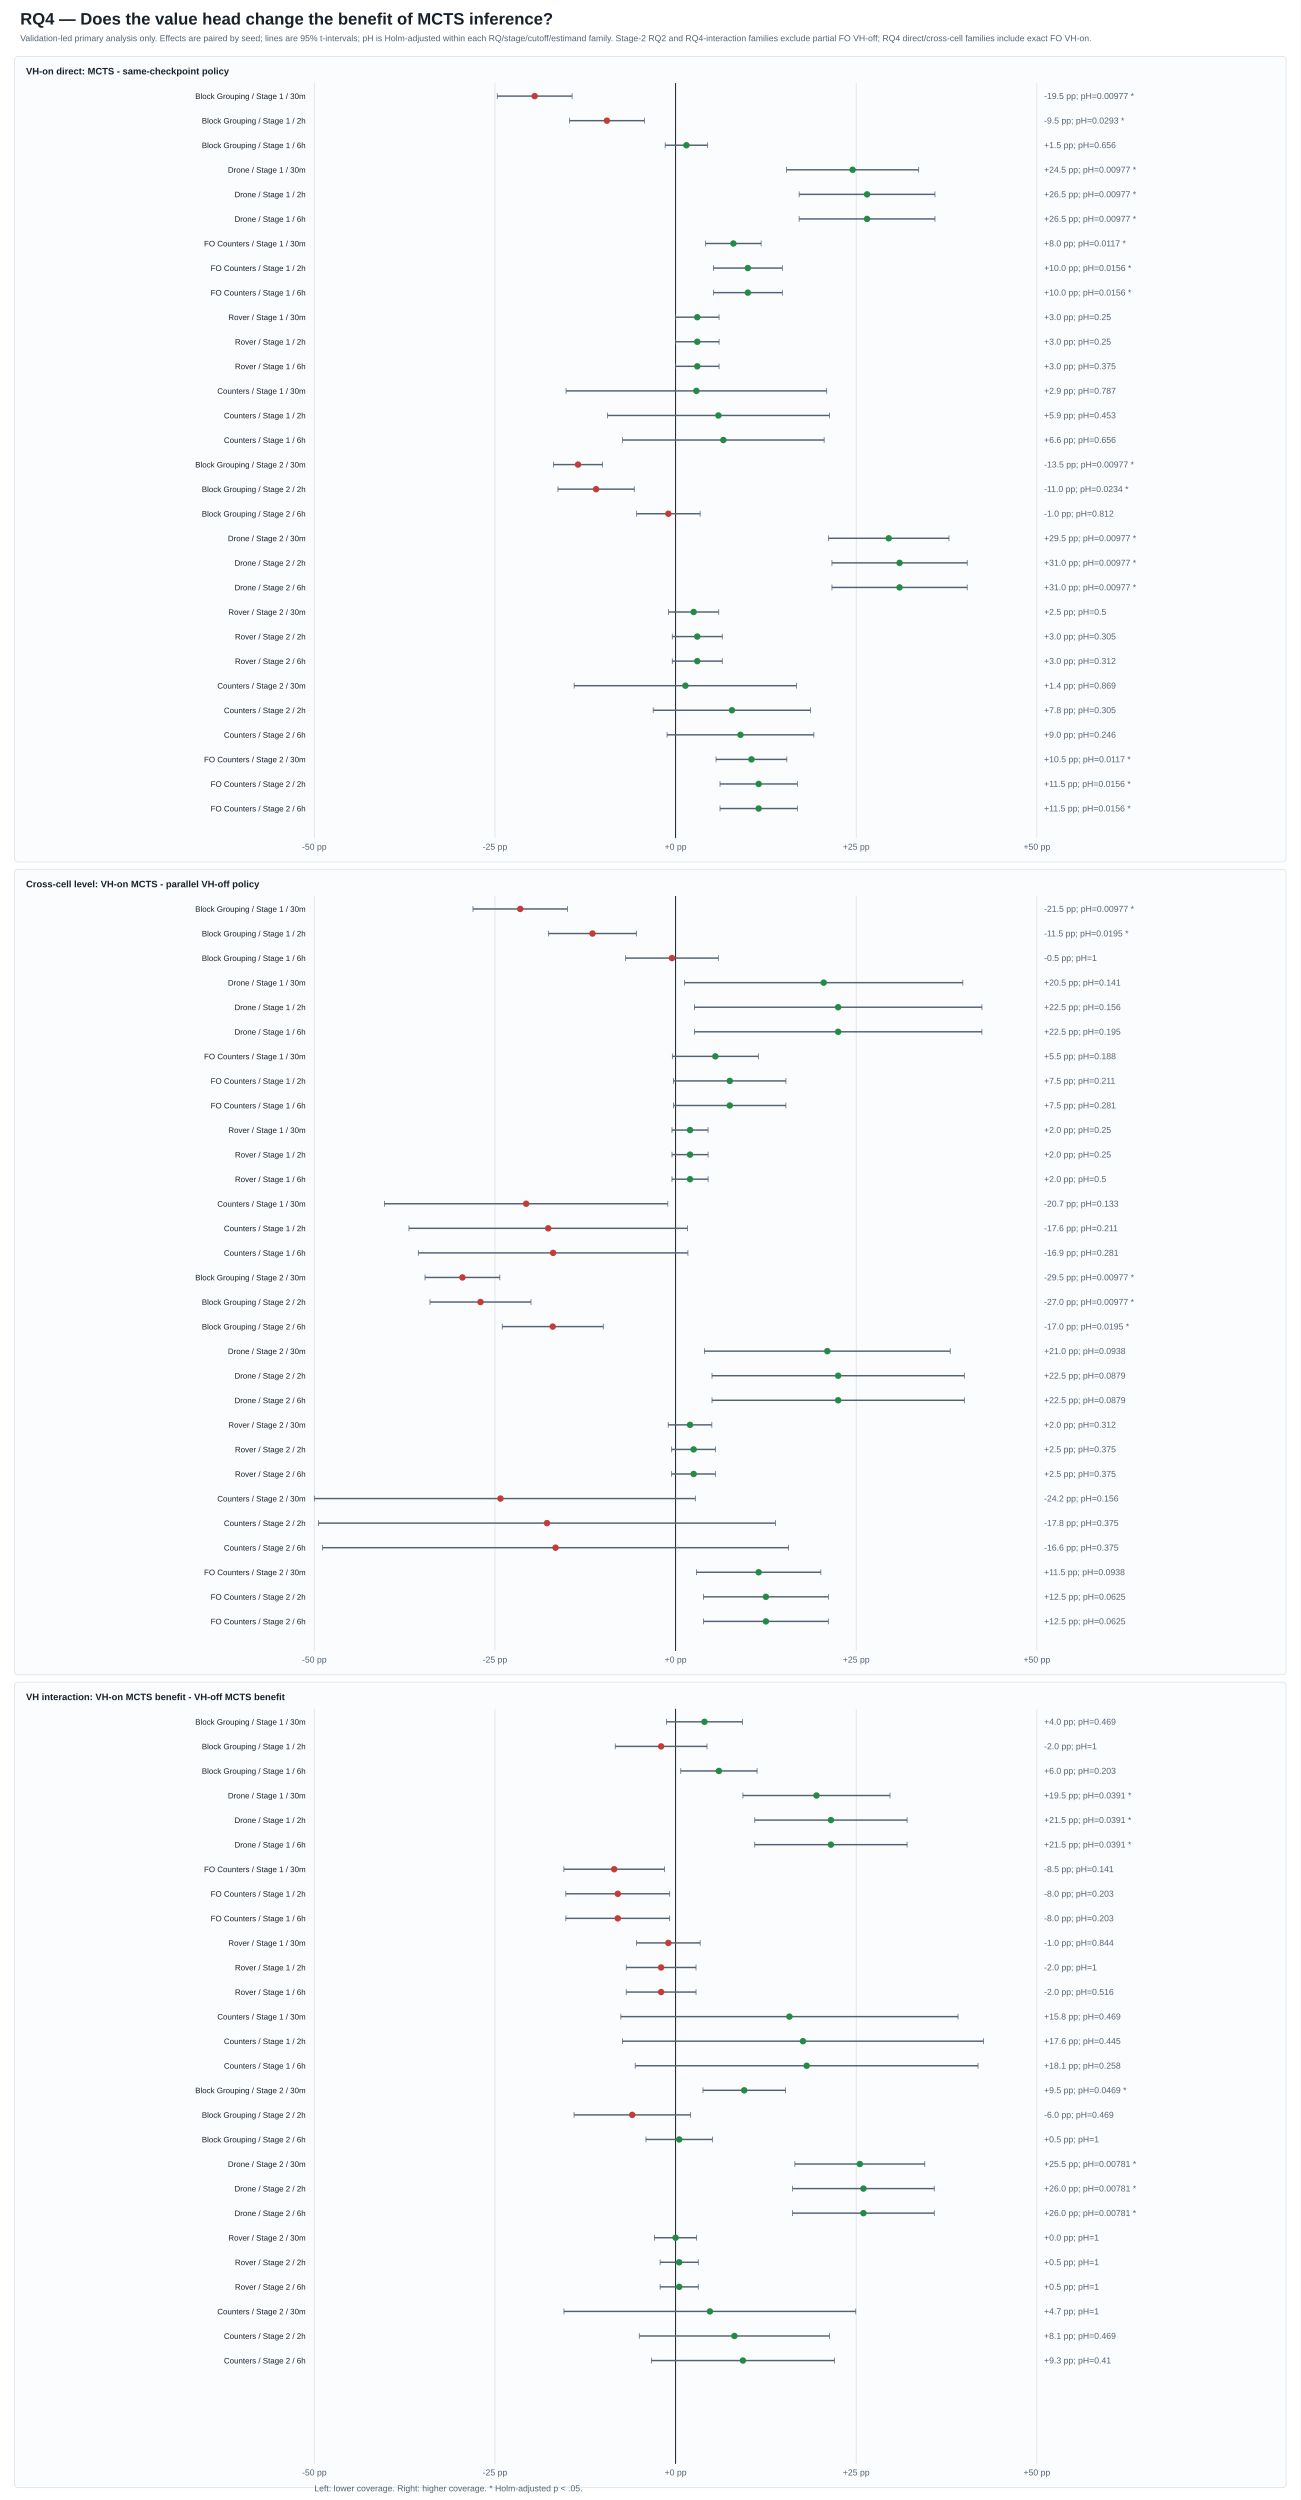
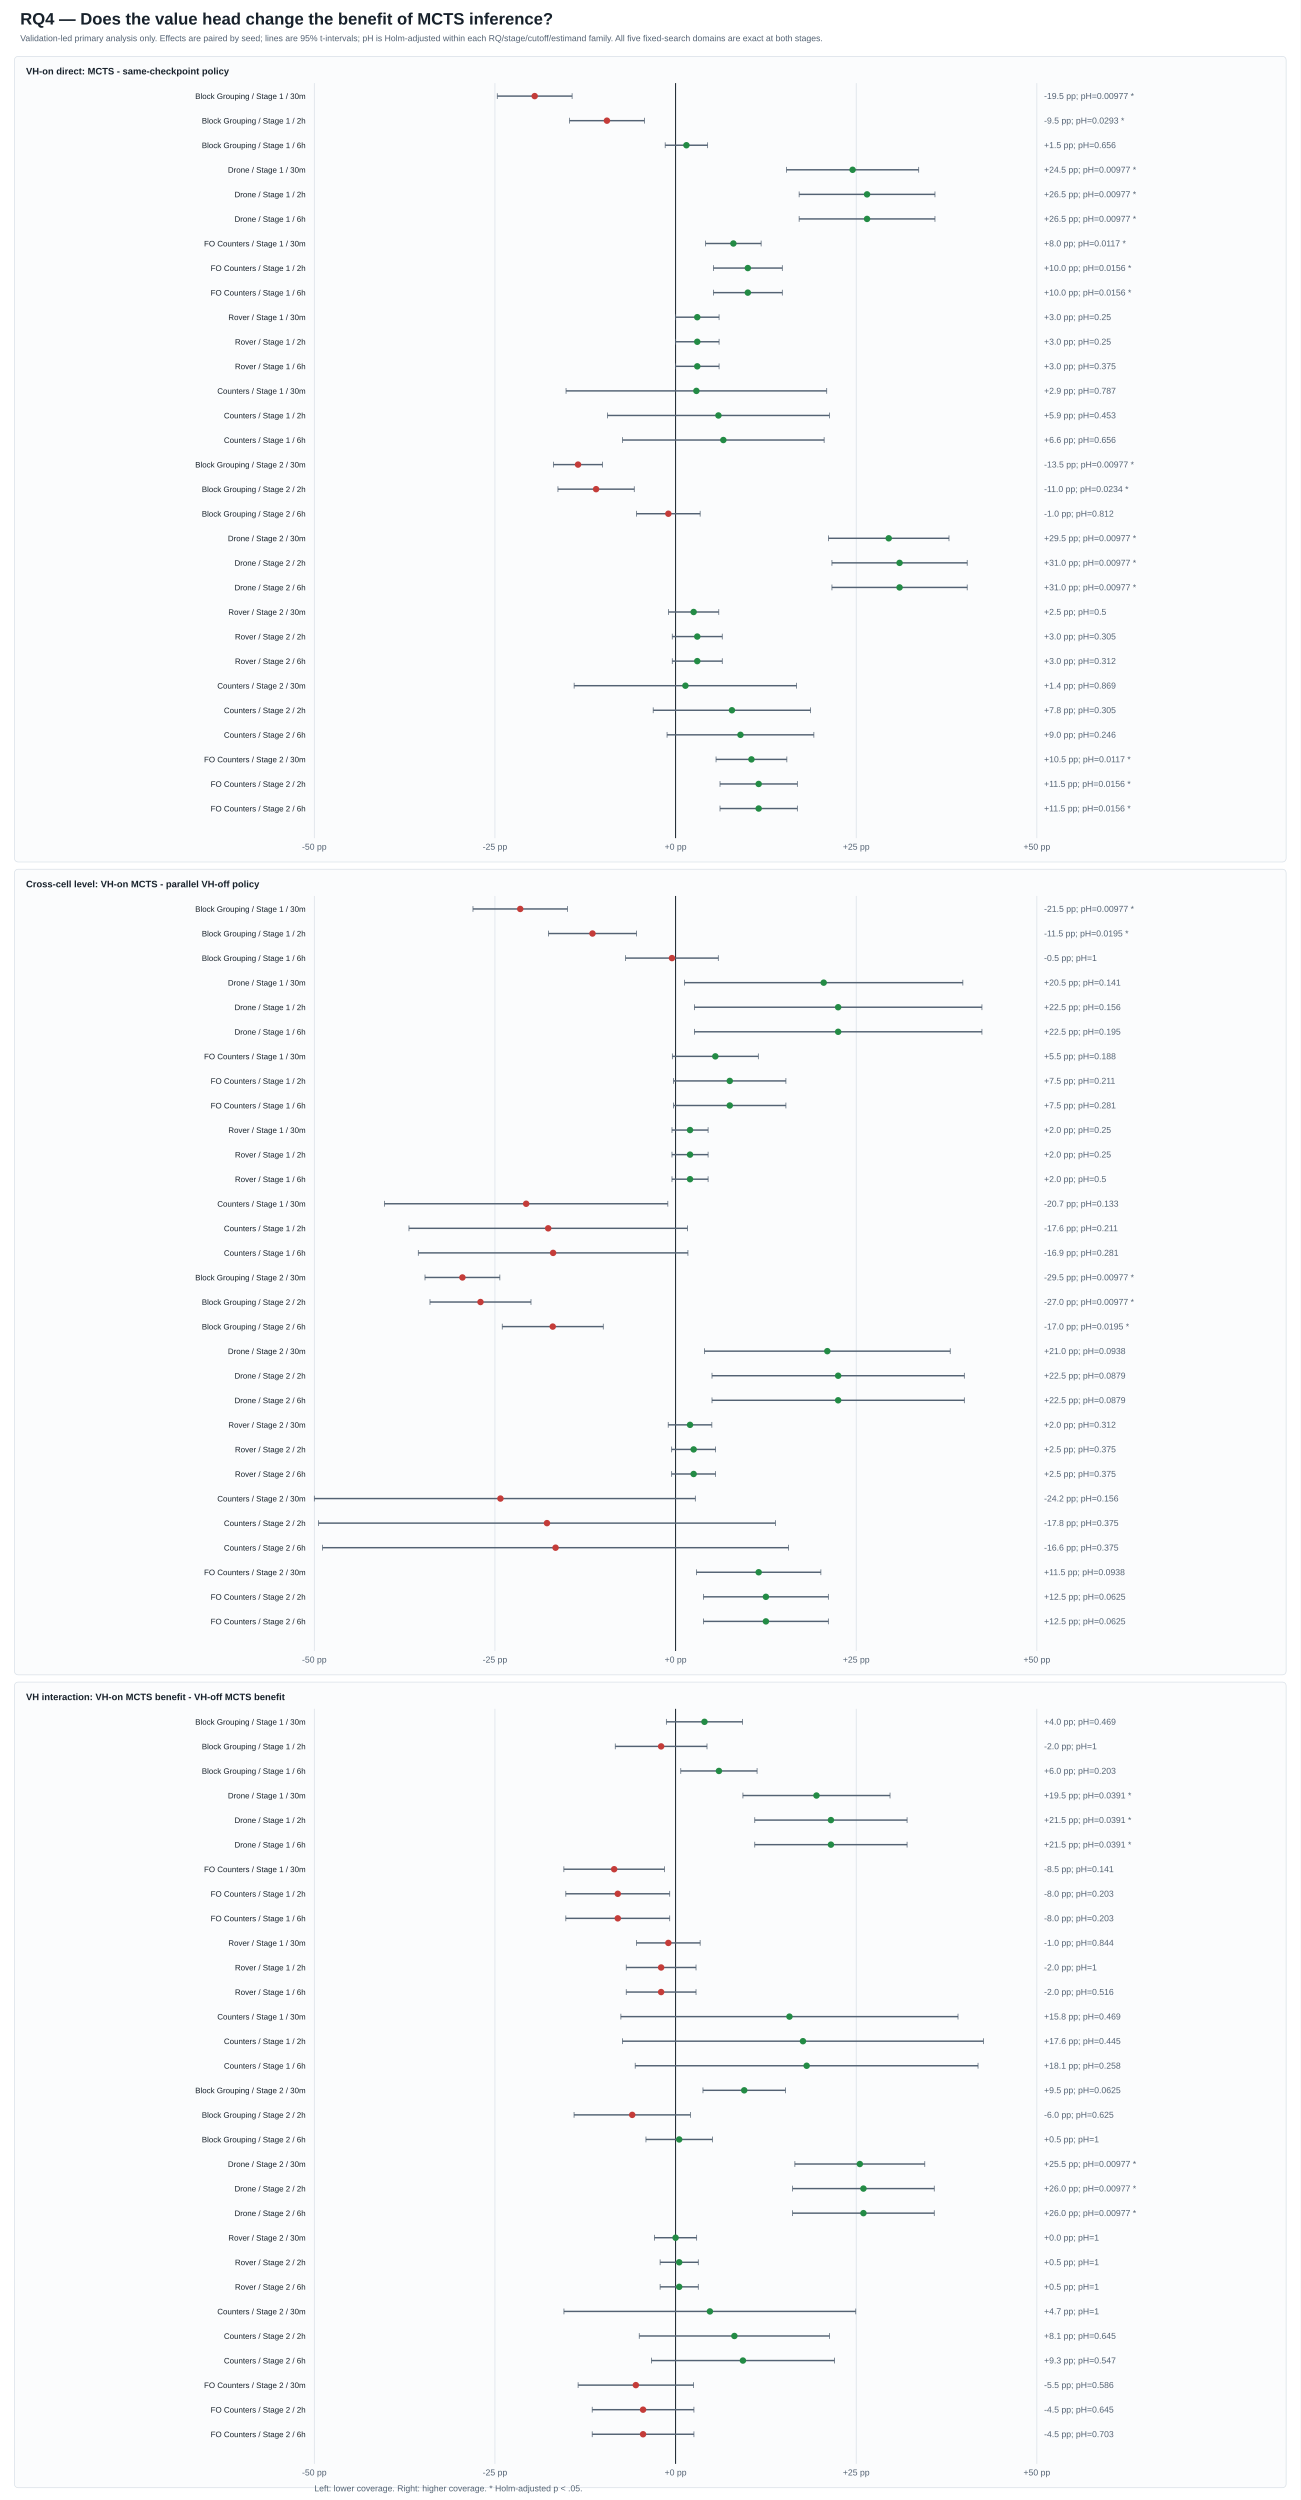
<svg xmlns="http://www.w3.org/2000/svg" width="1800" height="3460" viewBox="0 0 1800 3460">
  <rect width="100%" height="100%" fill="white" />
  <style>text{font-family:Segoe UI,Arial,sans-serif;fill:#17212b}.title{font-size:23px;font-weight:700}.sub{font-size:12px;fill:#536273}.label{font-size:11px}.head{font-size:13px;font-weight:700}</style>
  <text x="28" y="34" class="title">RQ4 — Does the value head change the benefit of MCTS inference?</text>
-   <text x="28" y="57" class="sub">Validation-led primary analysis only. Effects are paired by seed; lines are 95% t-intervals; pH is Holm-adjusted within each RQ/stage/cutoff/estimand family. Stage-2 RQ2 and RQ4-interaction families exclude partial FO VH-off; RQ4 direct/cross-cell families include exact FO VH-on.</text>
+   <text x="28" y="57" class="sub">Validation-led primary analysis only. Effects are paired by seed; lines are 95% t-intervals; pH is Holm-adjusted within each RQ/stage/cutoff/estimand family. All five fixed-search domains are exact at both stages.</text>
  <rect x="20" y="78" width="1760" height="1115" rx="5" fill="#fbfcfd" stroke="#d9e0e7" />
  <text x="36" y="103" class="head">VH-on direct: MCTS - same-checkpoint policy</text>
  <line x1="435.0" y1="115" x2="435.0" y2="1160" stroke="#d9e0e7" stroke-width="1" />
  <text x="435.0" y="1176" text-anchor="middle" class="sub">-50 pp</text>
  <line x1="685.0" y1="115" x2="685.0" y2="1160" stroke="#d9e0e7" stroke-width="1" />
  <text x="685.0" y="1176" text-anchor="middle" class="sub">-25 pp</text>
  <line x1="935.0" y1="115" x2="935.0" y2="1160" stroke="#17212b" stroke-width="1.4" />
  <text x="935.0" y="1176" text-anchor="middle" class="sub">+0 pp</text>
  <line x1="1185.0" y1="115" x2="1185.0" y2="1160" stroke="#d9e0e7" stroke-width="1" />
  <text x="1185.0" y="1176" text-anchor="middle" class="sub">+25 pp</text>
  <line x1="1435.0" y1="115" x2="1435.0" y2="1160" stroke="#d9e0e7" stroke-width="1" />
  <text x="1435.0" y="1176" text-anchor="middle" class="sub">+50 pp</text>
  <text x="423" y="137" text-anchor="end" class="label">Block Grouping / Stage 1 / 30m</text>
  <line x1="688.2" y1="133" x2="791.8" y2="133" stroke="#536273" stroke-width="2" />
  <line x1="688.2" y1="129" x2="688.2" y2="137" stroke="#536273" />
  <line x1="791.8" y1="129" x2="791.8" y2="137" stroke="#536273" />
  <circle cx="740.0" cy="133" r="4.5" fill="#c43c39" />
  <text x="1445" y="137" class="sub">-19.5 pp; pH=0.00977 *</text>
  <text x="423" y="171" text-anchor="end" class="label">Block Grouping / Stage 1 / 2h</text>
  <line x1="788.2" y1="167" x2="891.8" y2="167" stroke="#536273" stroke-width="2" />
  <line x1="788.2" y1="163" x2="788.2" y2="171" stroke="#536273" />
  <line x1="891.8" y1="163" x2="891.8" y2="171" stroke="#536273" />
  <circle cx="840.0" cy="167" r="4.5" fill="#c43c39" />
  <text x="1445" y="171" class="sub">-9.5 pp; pH=0.0293 *</text>
  <text x="423" y="205" text-anchor="end" class="label">Block Grouping / Stage 1 / 6h</text>
  <line x1="920.6" y1="201" x2="979.4" y2="201" stroke="#536273" stroke-width="2" />
  <line x1="920.6" y1="197" x2="920.6" y2="205" stroke="#536273" />
  <line x1="979.4" y1="197" x2="979.4" y2="205" stroke="#536273" />
  <circle cx="950.0" cy="201" r="4.5" fill="#238b45" />
  <text x="1445" y="205" class="sub">+1.5 pp; pH=0.656</text>
  <text x="423" y="239" text-anchor="end" class="label">Drone / Stage 1 / 30m</text>
  <line x1="1088.5" y1="235" x2="1271.5" y2="235" stroke="#536273" stroke-width="2" />
  <line x1="1088.5" y1="231" x2="1088.5" y2="239" stroke="#536273" />
  <line x1="1271.5" y1="231" x2="1271.5" y2="239" stroke="#536273" />
  <circle cx="1180.0" cy="235" r="4.5" fill="#238b45" />
  <text x="1445" y="239" class="sub">+24.5 pp; pH=0.00977 *</text>
  <text x="423" y="273" text-anchor="end" class="label">Drone / Stage 1 / 2h</text>
  <line x1="1106.0" y1="269" x2="1294.0" y2="269" stroke="#536273" stroke-width="2" />
  <line x1="1106.0" y1="265" x2="1106.0" y2="273" stroke="#536273" />
  <line x1="1294.0" y1="265" x2="1294.0" y2="273" stroke="#536273" />
  <circle cx="1200.0" cy="269" r="4.5" fill="#238b45" />
  <text x="1445" y="273" class="sub">+26.5 pp; pH=0.00977 *</text>
  <text x="423" y="307" text-anchor="end" class="label">Drone / Stage 1 / 6h</text>
  <line x1="1106.0" y1="303" x2="1294.0" y2="303" stroke="#536273" stroke-width="2" />
  <line x1="1106.0" y1="299" x2="1106.0" y2="307" stroke="#536273" />
  <line x1="1294.0" y1="299" x2="1294.0" y2="307" stroke="#536273" />
  <circle cx="1200.0" cy="303" r="4.5" fill="#238b45" />
  <text x="1445" y="307" class="sub">+26.5 pp; pH=0.00977 *</text>
  <text x="423" y="341" text-anchor="end" class="label">FO Counters / Stage 1 / 30m</text>
  <line x1="976.6" y1="337" x2="1053.4" y2="337" stroke="#536273" stroke-width="2" />
  <line x1="976.6" y1="333" x2="976.6" y2="341" stroke="#536273" />
  <line x1="1053.4" y1="333" x2="1053.4" y2="341" stroke="#536273" />
  <circle cx="1015.0" cy="337" r="4.5" fill="#238b45" />
  <text x="1445" y="341" class="sub">+8.0 pp; pH=0.0117 *</text>
  <text x="423" y="375" text-anchor="end" class="label">FO Counters / Stage 1 / 2h</text>
  <line x1="987.3" y1="371" x2="1082.7" y2="371" stroke="#536273" stroke-width="2" />
  <line x1="987.3" y1="367" x2="987.3" y2="375" stroke="#536273" />
  <line x1="1082.7" y1="367" x2="1082.7" y2="375" stroke="#536273" />
  <circle cx="1035.0" cy="371" r="4.5" fill="#238b45" />
  <text x="1445" y="375" class="sub">+10.0 pp; pH=0.0156 *</text>
  <text x="423" y="409" text-anchor="end" class="label">FO Counters / Stage 1 / 6h</text>
  <line x1="987.3" y1="405" x2="1082.7" y2="405" stroke="#536273" stroke-width="2" />
  <line x1="987.3" y1="401" x2="987.3" y2="409" stroke="#536273" />
  <line x1="1082.7" y1="401" x2="1082.7" y2="409" stroke="#536273" />
  <circle cx="1035.0" cy="405" r="4.5" fill="#238b45" />
  <text x="1445" y="409" class="sub">+10.0 pp; pH=0.0156 *</text>
  <text x="423" y="443" text-anchor="end" class="label">Rover / Stage 1 / 30m</text>
  <line x1="934.8" y1="439" x2="995.2" y2="439" stroke="#536273" stroke-width="2" />
  <line x1="934.8" y1="435" x2="934.8" y2="443" stroke="#536273" />
  <line x1="995.2" y1="435" x2="995.2" y2="443" stroke="#536273" />
  <circle cx="965.0" cy="439" r="4.5" fill="#238b45" />
  <text x="1445" y="443" class="sub">+3.0 pp; pH=0.25</text>
  <text x="423" y="477" text-anchor="end" class="label">Rover / Stage 1 / 2h</text>
  <line x1="934.8" y1="473" x2="995.2" y2="473" stroke="#536273" stroke-width="2" />
  <line x1="934.8" y1="469" x2="934.8" y2="477" stroke="#536273" />
  <line x1="995.2" y1="469" x2="995.2" y2="477" stroke="#536273" />
  <circle cx="965.0" cy="473" r="4.5" fill="#238b45" />
  <text x="1445" y="477" class="sub">+3.0 pp; pH=0.25</text>
  <text x="423" y="511" text-anchor="end" class="label">Rover / Stage 1 / 6h</text>
  <line x1="934.8" y1="507" x2="995.2" y2="507" stroke="#536273" stroke-width="2" />
  <line x1="934.8" y1="503" x2="934.8" y2="511" stroke="#536273" />
  <line x1="995.2" y1="503" x2="995.2" y2="511" stroke="#536273" />
  <circle cx="965.0" cy="507" r="4.5" fill="#238b45" />
  <text x="1445" y="511" class="sub">+3.0 pp; pH=0.375</text>
  <text x="423" y="545" text-anchor="end" class="label">Counters / Stage 1 / 30m</text>
  <line x1="783.4" y1="541" x2="1144.2" y2="541" stroke="#536273" stroke-width="2" />
  <line x1="783.4" y1="537" x2="783.4" y2="545" stroke="#536273" />
  <line x1="1144.2" y1="537" x2="1144.2" y2="545" stroke="#536273" />
  <circle cx="963.8" cy="541" r="4.5" fill="#238b45" />
  <text x="1445" y="545" class="sub">+2.9 pp; pH=0.787</text>
  <text x="423" y="579" text-anchor="end" class="label">Counters / Stage 1 / 2h</text>
  <line x1="840.7" y1="575" x2="1147.9" y2="575" stroke="#536273" stroke-width="2" />
  <line x1="840.7" y1="571" x2="840.7" y2="579" stroke="#536273" />
  <line x1="1147.9" y1="571" x2="1147.9" y2="579" stroke="#536273" />
  <circle cx="994.3" cy="575" r="4.5" fill="#238b45" />
  <text x="1445" y="579" class="sub">+5.9 pp; pH=0.453</text>
  <text x="423" y="613" text-anchor="end" class="label">Counters / Stage 1 / 6h</text>
  <line x1="861.6" y1="609" x2="1140.6" y2="609" stroke="#536273" stroke-width="2" />
  <line x1="861.6" y1="605" x2="861.6" y2="613" stroke="#536273" />
  <line x1="1140.6" y1="605" x2="1140.6" y2="613" stroke="#536273" />
  <circle cx="1001.1" cy="609" r="4.5" fill="#238b45" />
  <text x="1445" y="613" class="sub">+6.6 pp; pH=0.656</text>
  <text x="423" y="647" text-anchor="end" class="label">Block Grouping / Stage 2 / 30m</text>
  <line x1="766.1" y1="643" x2="833.9" y2="643" stroke="#536273" stroke-width="2" />
  <line x1="766.1" y1="639" x2="766.1" y2="647" stroke="#536273" />
  <line x1="833.9" y1="639" x2="833.9" y2="647" stroke="#536273" />
  <circle cx="800.0" cy="643" r="4.5" fill="#c43c39" />
  <text x="1445" y="647" class="sub">-13.5 pp; pH=0.00977 *</text>
  <text x="423" y="681" text-anchor="end" class="label">Block Grouping / Stage 2 / 2h</text>
  <line x1="772.2" y1="677" x2="877.8" y2="677" stroke="#536273" stroke-width="2" />
  <line x1="772.2" y1="673" x2="772.2" y2="681" stroke="#536273" />
  <line x1="877.8" y1="673" x2="877.8" y2="681" stroke="#536273" />
  <circle cx="825.0" cy="677" r="4.5" fill="#c43c39" />
  <text x="1445" y="681" class="sub">-11.0 pp; pH=0.0234 *</text>
  <text x="423" y="715" text-anchor="end" class="label">Block Grouping / Stage 2 / 6h</text>
  <line x1="881.0" y1="711" x2="969.0" y2="711" stroke="#536273" stroke-width="2" />
  <line x1="881.0" y1="707" x2="881.0" y2="715" stroke="#536273" />
  <line x1="969.0" y1="707" x2="969.0" y2="715" stroke="#536273" />
  <circle cx="925.0" cy="711" r="4.5" fill="#c43c39" />
  <text x="1445" y="715" class="sub">-1.0 pp; pH=0.812</text>
  <text x="423" y="749" text-anchor="end" class="label">Drone / Stage 2 / 30m</text>
  <line x1="1146.6" y1="745" x2="1313.4" y2="745" stroke="#536273" stroke-width="2" />
  <line x1="1146.6" y1="741" x2="1146.6" y2="749" stroke="#536273" />
  <line x1="1313.4" y1="741" x2="1313.4" y2="749" stroke="#536273" />
  <circle cx="1230.0" cy="745" r="4.5" fill="#238b45" />
  <text x="1445" y="749" class="sub">+29.5 pp; pH=0.00977 *</text>
  <text x="423" y="783" text-anchor="end" class="label">Drone / Stage 2 / 2h</text>
  <line x1="1151.4" y1="779" x2="1338.6" y2="779" stroke="#536273" stroke-width="2" />
  <line x1="1151.4" y1="775" x2="1151.4" y2="783" stroke="#536273" />
  <line x1="1338.6" y1="775" x2="1338.6" y2="783" stroke="#536273" />
  <circle cx="1245.0" cy="779" r="4.5" fill="#238b45" />
  <text x="1445" y="783" class="sub">+31.0 pp; pH=0.00977 *</text>
  <text x="423" y="817" text-anchor="end" class="label">Drone / Stage 2 / 6h</text>
  <line x1="1151.4" y1="813" x2="1338.6" y2="813" stroke="#536273" stroke-width="2" />
  <line x1="1151.4" y1="809" x2="1151.4" y2="817" stroke="#536273" />
  <line x1="1338.6" y1="809" x2="1338.6" y2="817" stroke="#536273" />
  <circle cx="1245.0" cy="813" r="4.5" fill="#238b45" />
  <text x="1445" y="817" class="sub">+31.0 pp; pH=0.00977 *</text>
  <text x="423" y="851" text-anchor="end" class="label">Rover / Stage 2 / 30m</text>
  <line x1="925.2" y1="847" x2="994.8" y2="847" stroke="#536273" stroke-width="2" />
  <line x1="925.2" y1="843" x2="925.2" y2="851" stroke="#536273" />
  <line x1="994.8" y1="843" x2="994.8" y2="851" stroke="#536273" />
  <circle cx="960.0" cy="847" r="4.5" fill="#238b45" />
  <text x="1445" y="851" class="sub">+2.5 pp; pH=0.5</text>
  <text x="423" y="885" text-anchor="end" class="label">Rover / Stage 2 / 2h</text>
  <line x1="930.4" y1="881" x2="999.6" y2="881" stroke="#536273" stroke-width="2" />
  <line x1="930.4" y1="877" x2="930.4" y2="885" stroke="#536273" />
  <line x1="999.6" y1="877" x2="999.6" y2="885" stroke="#536273" />
  <circle cx="965.0" cy="881" r="4.5" fill="#238b45" />
  <text x="1445" y="885" class="sub">+3.0 pp; pH=0.305</text>
  <text x="423" y="919" text-anchor="end" class="label">Rover / Stage 2 / 6h</text>
  <line x1="930.4" y1="915" x2="999.6" y2="915" stroke="#536273" stroke-width="2" />
  <line x1="930.4" y1="911" x2="930.4" y2="919" stroke="#536273" />
  <line x1="999.6" y1="911" x2="999.6" y2="919" stroke="#536273" />
  <circle cx="965.0" cy="915" r="4.5" fill="#238b45" />
  <text x="1445" y="919" class="sub">+3.0 pp; pH=0.312</text>
  <text x="423" y="953" text-anchor="end" class="label">Counters / Stage 2 / 30m</text>
  <line x1="794.6" y1="949" x2="1102.5" y2="949" stroke="#536273" stroke-width="2" />
  <line x1="794.6" y1="945" x2="794.6" y2="953" stroke="#536273" />
  <line x1="1102.5" y1="945" x2="1102.5" y2="953" stroke="#536273" />
  <circle cx="948.6" cy="949" r="4.5" fill="#238b45" />
  <text x="1445" y="953" class="sub">+1.4 pp; pH=0.869</text>
  <text x="423" y="987" text-anchor="end" class="label">Counters / Stage 2 / 2h</text>
  <line x1="904.0" y1="983" x2="1121.9" y2="983" stroke="#536273" stroke-width="2" />
  <line x1="904.0" y1="979" x2="904.0" y2="987" stroke="#536273" />
  <line x1="1121.9" y1="979" x2="1121.9" y2="987" stroke="#536273" />
  <circle cx="1013.0" cy="983" r="4.5" fill="#238b45" />
  <text x="1445" y="987" class="sub">+7.8 pp; pH=0.305</text>
  <text x="423" y="1021" text-anchor="end" class="label">Counters / Stage 2 / 6h</text>
  <line x1="923.2" y1="1017" x2="1126.4" y2="1017" stroke="#536273" stroke-width="2" />
  <line x1="923.2" y1="1013" x2="923.2" y2="1021" stroke="#536273" />
  <line x1="1126.4" y1="1013" x2="1126.4" y2="1021" stroke="#536273" />
  <circle cx="1024.8" cy="1017" r="4.5" fill="#238b45" />
  <text x="1445" y="1021" class="sub">+9.0 pp; pH=0.246</text>
  <text x="423" y="1055" text-anchor="end" class="label">FO Counters / Stage 2 / 30m</text>
  <line x1="991.0" y1="1051" x2="1089.0" y2="1051" stroke="#536273" stroke-width="2" />
  <line x1="991.0" y1="1047" x2="991.0" y2="1055" stroke="#536273" />
  <line x1="1089.0" y1="1047" x2="1089.0" y2="1055" stroke="#536273" />
  <circle cx="1040.0" cy="1051" r="4.5" fill="#238b45" />
  <text x="1445" y="1055" class="sub">+10.5 pp; pH=0.0117 *</text>
  <text x="423" y="1089" text-anchor="end" class="label">FO Counters / Stage 2 / 2h</text>
  <line x1="996.5" y1="1085" x2="1103.5" y2="1085" stroke="#536273" stroke-width="2" />
  <line x1="996.5" y1="1081" x2="996.5" y2="1089" stroke="#536273" />
  <line x1="1103.5" y1="1081" x2="1103.5" y2="1089" stroke="#536273" />
  <circle cx="1050.0" cy="1085" r="4.5" fill="#238b45" />
  <text x="1445" y="1089" class="sub">+11.5 pp; pH=0.0156 *</text>
  <text x="423" y="1123" text-anchor="end" class="label">FO Counters / Stage 2 / 6h</text>
  <line x1="996.5" y1="1119" x2="1103.5" y2="1119" stroke="#536273" stroke-width="2" />
  <line x1="996.5" y1="1115" x2="996.5" y2="1123" stroke="#536273" />
  <line x1="1103.5" y1="1115" x2="1103.5" y2="1123" stroke="#536273" />
  <circle cx="1050.0" cy="1119" r="4.5" fill="#238b45" />
  <text x="1445" y="1123" class="sub">+11.5 pp; pH=0.0156 *</text>
  <rect x="20" y="1203" width="1760" height="1115" rx="5" fill="#fbfcfd" stroke="#d9e0e7" />
  <text x="36" y="1228" class="head">Cross-cell level: VH-on MCTS - parallel VH-off policy</text>
  <line x1="435.0" y1="1240" x2="435.0" y2="2285" stroke="#d9e0e7" stroke-width="1" />
  <text x="435.0" y="2301" text-anchor="middle" class="sub">-50 pp</text>
  <line x1="685.0" y1="1240" x2="685.0" y2="2285" stroke="#d9e0e7" stroke-width="1" />
  <text x="685.0" y="2301" text-anchor="middle" class="sub">-25 pp</text>
  <line x1="935.0" y1="1240" x2="935.0" y2="2285" stroke="#17212b" stroke-width="1.4" />
  <text x="935.0" y="2301" text-anchor="middle" class="sub">+0 pp</text>
  <line x1="1185.0" y1="1240" x2="1185.0" y2="2285" stroke="#d9e0e7" stroke-width="1" />
  <text x="1185.0" y="2301" text-anchor="middle" class="sub">+25 pp</text>
  <line x1="1435.0" y1="1240" x2="1435.0" y2="2285" stroke="#d9e0e7" stroke-width="1" />
  <text x="1435.0" y="2301" text-anchor="middle" class="sub">+50 pp</text>
  <text x="423" y="1262" text-anchor="end" class="label">Block Grouping / Stage 1 / 30m</text>
  <line x1="654.6" y1="1258" x2="785.4" y2="1258" stroke="#536273" stroke-width="2" />
  <line x1="654.6" y1="1254" x2="654.6" y2="1262" stroke="#536273" />
  <line x1="785.4" y1="1254" x2="785.4" y2="1262" stroke="#536273" />
  <circle cx="720.0" cy="1258" r="4.5" fill="#c43c39" />
  <text x="1445" y="1262" class="sub">-21.5 pp; pH=0.00977 *</text>
  <text x="423" y="1296" text-anchor="end" class="label">Block Grouping / Stage 1 / 2h</text>
  <line x1="759.1" y1="1292" x2="880.9" y2="1292" stroke="#536273" stroke-width="2" />
  <line x1="759.1" y1="1288" x2="759.1" y2="1296" stroke="#536273" />
  <line x1="880.9" y1="1288" x2="880.9" y2="1296" stroke="#536273" />
  <circle cx="820.0" cy="1292" r="4.5" fill="#c43c39" />
  <text x="1445" y="1296" class="sub">-11.5 pp; pH=0.0195 *</text>
  <text x="423" y="1330" text-anchor="end" class="label">Block Grouping / Stage 1 / 6h</text>
  <line x1="865.9" y1="1326" x2="994.1" y2="1326" stroke="#536273" stroke-width="2" />
  <line x1="865.9" y1="1322" x2="865.9" y2="1330" stroke="#536273" />
  <line x1="994.1" y1="1322" x2="994.1" y2="1330" stroke="#536273" />
  <circle cx="930.0" cy="1326" r="4.5" fill="#c43c39" />
  <text x="1445" y="1330" class="sub">-0.5 pp; pH=1</text>
  <text x="423" y="1364" text-anchor="end" class="label">Drone / Stage 1 / 30m</text>
  <line x1="947.4" y1="1360" x2="1332.6" y2="1360" stroke="#536273" stroke-width="2" />
  <line x1="947.4" y1="1356" x2="947.4" y2="1364" stroke="#536273" />
  <line x1="1332.6" y1="1356" x2="1332.6" y2="1364" stroke="#536273" />
  <circle cx="1140.0" cy="1360" r="4.5" fill="#238b45" />
  <text x="1445" y="1364" class="sub">+20.5 pp; pH=0.141</text>
  <text x="423" y="1398" text-anchor="end" class="label">Drone / Stage 1 / 2h</text>
  <line x1="961.0" y1="1394" x2="1359.0" y2="1394" stroke="#536273" stroke-width="2" />
  <line x1="961.0" y1="1390" x2="961.0" y2="1398" stroke="#536273" />
  <line x1="1359.0" y1="1390" x2="1359.0" y2="1398" stroke="#536273" />
  <circle cx="1160.0" cy="1394" r="4.5" fill="#238b45" />
  <text x="1445" y="1398" class="sub">+22.5 pp; pH=0.156</text>
  <text x="423" y="1432" text-anchor="end" class="label">Drone / Stage 1 / 6h</text>
  <line x1="961.0" y1="1428" x2="1359.0" y2="1428" stroke="#536273" stroke-width="2" />
  <line x1="961.0" y1="1424" x2="961.0" y2="1432" stroke="#536273" />
  <line x1="1359.0" y1="1424" x2="1359.0" y2="1432" stroke="#536273" />
  <circle cx="1160.0" cy="1428" r="4.5" fill="#238b45" />
  <text x="1445" y="1432" class="sub">+22.5 pp; pH=0.195</text>
  <text x="423" y="1466" text-anchor="end" class="label">FO Counters / Stage 1 / 30m</text>
  <line x1="930.5" y1="1462" x2="1049.5" y2="1462" stroke="#536273" stroke-width="2" />
  <line x1="930.5" y1="1458" x2="930.5" y2="1466" stroke="#536273" />
  <line x1="1049.5" y1="1458" x2="1049.5" y2="1466" stroke="#536273" />
  <circle cx="990.0" cy="1462" r="4.5" fill="#238b45" />
  <text x="1445" y="1466" class="sub">+5.5 pp; pH=0.188</text>
  <text x="423" y="1500" text-anchor="end" class="label">FO Counters / Stage 1 / 2h</text>
  <line x1="932.3" y1="1496" x2="1087.7" y2="1496" stroke="#536273" stroke-width="2" />
  <line x1="932.3" y1="1492" x2="932.3" y2="1500" stroke="#536273" />
  <line x1="1087.7" y1="1492" x2="1087.7" y2="1500" stroke="#536273" />
  <circle cx="1010.0" cy="1496" r="4.5" fill="#238b45" />
  <text x="1445" y="1500" class="sub">+7.5 pp; pH=0.211</text>
  <text x="423" y="1534" text-anchor="end" class="label">FO Counters / Stage 1 / 6h</text>
  <line x1="932.3" y1="1530" x2="1087.7" y2="1530" stroke="#536273" stroke-width="2" />
  <line x1="932.3" y1="1526" x2="932.3" y2="1534" stroke="#536273" />
  <line x1="1087.7" y1="1526" x2="1087.7" y2="1534" stroke="#536273" />
  <circle cx="1010.0" cy="1530" r="4.5" fill="#238b45" />
  <text x="1445" y="1534" class="sub">+7.5 pp; pH=0.281</text>
  <text x="423" y="1568" text-anchor="end" class="label">Rover / Stage 1 / 30m</text>
  <line x1="930.0" y1="1564" x2="980.0" y2="1564" stroke="#536273" stroke-width="2" />
  <line x1="930.0" y1="1560" x2="930.0" y2="1568" stroke="#536273" />
  <line x1="980.0" y1="1560" x2="980.0" y2="1568" stroke="#536273" />
  <circle cx="955.0" cy="1564" r="4.5" fill="#238b45" />
  <text x="1445" y="1568" class="sub">+2.0 pp; pH=0.25</text>
  <text x="423" y="1602" text-anchor="end" class="label">Rover / Stage 1 / 2h</text>
  <line x1="930.0" y1="1598" x2="980.0" y2="1598" stroke="#536273" stroke-width="2" />
  <line x1="930.0" y1="1594" x2="930.0" y2="1602" stroke="#536273" />
  <line x1="980.0" y1="1594" x2="980.0" y2="1602" stroke="#536273" />
  <circle cx="955.0" cy="1598" r="4.5" fill="#238b45" />
  <text x="1445" y="1602" class="sub">+2.0 pp; pH=0.25</text>
  <text x="423" y="1636" text-anchor="end" class="label">Rover / Stage 1 / 6h</text>
  <line x1="930.0" y1="1632" x2="980.0" y2="1632" stroke="#536273" stroke-width="2" />
  <line x1="930.0" y1="1628" x2="930.0" y2="1636" stroke="#536273" />
  <line x1="980.0" y1="1628" x2="980.0" y2="1636" stroke="#536273" />
  <circle cx="955.0" cy="1632" r="4.5" fill="#238b45" />
  <text x="1445" y="1636" class="sub">+2.0 pp; pH=0.5</text>
  <text x="423" y="1670" text-anchor="end" class="label">Counters / Stage 1 / 30m</text>
  <line x1="532.1" y1="1666" x2="924.3" y2="1666" stroke="#536273" stroke-width="2" />
  <line x1="532.1" y1="1662" x2="532.1" y2="1670" stroke="#536273" />
  <line x1="924.3" y1="1662" x2="924.3" y2="1670" stroke="#536273" />
  <circle cx="728.2" cy="1666" r="4.5" fill="#c43c39" />
  <text x="1445" y="1670" class="sub">-20.7 pp; pH=0.133</text>
  <text x="423" y="1704" text-anchor="end" class="label">Counters / Stage 1 / 2h</text>
  <line x1="566.0" y1="1700" x2="951.5" y2="1700" stroke="#536273" stroke-width="2" />
  <line x1="566.0" y1="1696" x2="566.0" y2="1704" stroke="#536273" />
  <line x1="951.5" y1="1696" x2="951.5" y2="1704" stroke="#536273" />
  <circle cx="758.7" cy="1700" r="4.5" fill="#c43c39" />
  <text x="1445" y="1704" class="sub">-17.6 pp; pH=0.211</text>
  <text x="423" y="1738" text-anchor="end" class="label">Counters / Stage 1 / 6h</text>
  <line x1="578.9" y1="1734" x2="952.1" y2="1734" stroke="#536273" stroke-width="2" />
  <line x1="578.9" y1="1730" x2="578.9" y2="1738" stroke="#536273" />
  <line x1="952.1" y1="1730" x2="952.1" y2="1738" stroke="#536273" />
  <circle cx="765.5" cy="1734" r="4.5" fill="#c43c39" />
  <text x="1445" y="1738" class="sub">-16.9 pp; pH=0.281</text>
  <text x="423" y="1772" text-anchor="end" class="label">Block Grouping / Stage 2 / 30m</text>
  <line x1="588.2" y1="1768" x2="691.8" y2="1768" stroke="#536273" stroke-width="2" />
  <line x1="588.2" y1="1764" x2="588.2" y2="1772" stroke="#536273" />
  <line x1="691.8" y1="1764" x2="691.8" y2="1772" stroke="#536273" />
  <circle cx="640.0" cy="1768" r="4.5" fill="#c43c39" />
  <text x="1445" y="1772" class="sub">-29.5 pp; pH=0.00977 *</text>
  <text x="423" y="1806" text-anchor="end" class="label">Block Grouping / Stage 2 / 2h</text>
  <line x1="595.1" y1="1802" x2="734.9" y2="1802" stroke="#536273" stroke-width="2" />
  <line x1="595.1" y1="1798" x2="595.1" y2="1806" stroke="#536273" />
  <line x1="734.9" y1="1798" x2="734.9" y2="1806" stroke="#536273" />
  <circle cx="665.0" cy="1802" r="4.5" fill="#c43c39" />
  <text x="1445" y="1806" class="sub">-27.0 pp; pH=0.00977 *</text>
  <text x="423" y="1840" text-anchor="end" class="label">Block Grouping / Stage 2 / 6h</text>
  <line x1="695.1" y1="1836" x2="834.9" y2="1836" stroke="#536273" stroke-width="2" />
  <line x1="695.1" y1="1832" x2="695.1" y2="1840" stroke="#536273" />
  <line x1="834.9" y1="1832" x2="834.9" y2="1840" stroke="#536273" />
  <circle cx="765.0" cy="1836" r="4.5" fill="#c43c39" />
  <text x="1445" y="1840" class="sub">-17.0 pp; pH=0.0195 *</text>
  <text x="423" y="1874" text-anchor="end" class="label">Drone / Stage 2 / 30m</text>
  <line x1="974.9" y1="1870" x2="1315.1" y2="1870" stroke="#536273" stroke-width="2" />
  <line x1="974.9" y1="1866" x2="974.9" y2="1874" stroke="#536273" />
  <line x1="1315.1" y1="1866" x2="1315.1" y2="1874" stroke="#536273" />
  <circle cx="1145.0" cy="1870" r="4.5" fill="#238b45" />
  <text x="1445" y="1874" class="sub">+21.0 pp; pH=0.0938</text>
  <text x="423" y="1908" text-anchor="end" class="label">Drone / Stage 2 / 2h</text>
  <line x1="985.4" y1="1904" x2="1334.6" y2="1904" stroke="#536273" stroke-width="2" />
  <line x1="985.4" y1="1900" x2="985.4" y2="1908" stroke="#536273" />
  <line x1="1334.6" y1="1900" x2="1334.6" y2="1908" stroke="#536273" />
  <circle cx="1160.0" cy="1904" r="4.5" fill="#238b45" />
  <text x="1445" y="1908" class="sub">+22.5 pp; pH=0.0879</text>
  <text x="423" y="1942" text-anchor="end" class="label">Drone / Stage 2 / 6h</text>
  <line x1="985.4" y1="1938" x2="1334.6" y2="1938" stroke="#536273" stroke-width="2" />
  <line x1="985.4" y1="1934" x2="985.4" y2="1942" stroke="#536273" />
  <line x1="1334.6" y1="1934" x2="1334.6" y2="1942" stroke="#536273" />
  <circle cx="1160.0" cy="1938" r="4.5" fill="#238b45" />
  <text x="1445" y="1942" class="sub">+22.5 pp; pH=0.0879</text>
  <text x="423" y="1976" text-anchor="end" class="label">Rover / Stage 2 / 30m</text>
  <line x1="924.8" y1="1972" x2="985.2" y2="1972" stroke="#536273" stroke-width="2" />
  <line x1="924.8" y1="1968" x2="924.8" y2="1976" stroke="#536273" />
  <line x1="985.2" y1="1968" x2="985.2" y2="1976" stroke="#536273" />
  <circle cx="955.0" cy="1972" r="4.5" fill="#238b45" />
  <text x="1445" y="1976" class="sub">+2.0 pp; pH=0.312</text>
  <text x="423" y="2010" text-anchor="end" class="label">Rover / Stage 2 / 2h</text>
  <line x1="929.6" y1="2006" x2="990.4" y2="2006" stroke="#536273" stroke-width="2" />
  <line x1="929.6" y1="2002" x2="929.6" y2="2010" stroke="#536273" />
  <line x1="990.4" y1="2002" x2="990.4" y2="2010" stroke="#536273" />
  <circle cx="960.0" cy="2006" r="4.5" fill="#238b45" />
  <text x="1445" y="2010" class="sub">+2.5 pp; pH=0.375</text>
  <text x="423" y="2044" text-anchor="end" class="label">Rover / Stage 2 / 6h</text>
  <line x1="929.6" y1="2040" x2="990.4" y2="2040" stroke="#536273" stroke-width="2" />
  <line x1="929.6" y1="2036" x2="929.6" y2="2044" stroke="#536273" />
  <line x1="990.4" y1="2036" x2="990.4" y2="2044" stroke="#536273" />
  <circle cx="960.0" cy="2040" r="4.5" fill="#238b45" />
  <text x="1445" y="2044" class="sub">+2.5 pp; pH=0.375</text>
  <text x="423" y="2078" text-anchor="end" class="label">Counters / Stage 2 / 30m</text>
  <line x1="435.0" y1="2074" x2="962.3" y2="2074" stroke="#536273" stroke-width="2" />
  <line x1="435.0" y1="2070" x2="435.0" y2="2078" stroke="#536273" />
  <line x1="962.3" y1="2070" x2="962.3" y2="2078" stroke="#536273" />
  <circle cx="692.6" cy="2074" r="4.5" fill="#c43c39" />
  <text x="1445" y="2078" class="sub">-24.2 pp; pH=0.156</text>
  <text x="423" y="2112" text-anchor="end" class="label">Counters / Stage 2 / 2h</text>
  <line x1="441.0" y1="2108" x2="1073.1" y2="2108" stroke="#536273" stroke-width="2" />
  <line x1="441.0" y1="2104" x2="441.0" y2="2112" stroke="#536273" />
  <line x1="1073.1" y1="2104" x2="1073.1" y2="2112" stroke="#536273" />
  <circle cx="757.0" cy="2108" r="4.5" fill="#c43c39" />
  <text x="1445" y="2112" class="sub">-17.8 pp; pH=0.375</text>
  <text x="423" y="2146" text-anchor="end" class="label">Counters / Stage 2 / 6h</text>
  <line x1="446.5" y1="2142" x2="1091.3" y2="2142" stroke="#536273" stroke-width="2" />
  <line x1="446.5" y1="2138" x2="446.5" y2="2146" stroke="#536273" />
  <line x1="1091.3" y1="2138" x2="1091.3" y2="2146" stroke="#536273" />
  <circle cx="768.9" cy="2142" r="4.5" fill="#c43c39" />
  <text x="1445" y="2146" class="sub">-16.6 pp; pH=0.375</text>
  <text x="423" y="2180" text-anchor="end" class="label">FO Counters / Stage 2 / 30m</text>
  <line x1="963.9" y1="2176" x2="1136.1" y2="2176" stroke="#536273" stroke-width="2" />
  <line x1="963.9" y1="2172" x2="963.9" y2="2180" stroke="#536273" />
  <line x1="1136.1" y1="2172" x2="1136.1" y2="2180" stroke="#536273" />
  <circle cx="1050.0" cy="2176" r="4.5" fill="#238b45" />
  <text x="1445" y="2180" class="sub">+11.5 pp; pH=0.0938</text>
  <text x="423" y="2214" text-anchor="end" class="label">FO Counters / Stage 2 / 2h</text>
  <line x1="973.6" y1="2210" x2="1146.4" y2="2210" stroke="#536273" stroke-width="2" />
  <line x1="973.6" y1="2206" x2="973.6" y2="2214" stroke="#536273" />
  <line x1="1146.4" y1="2206" x2="1146.4" y2="2214" stroke="#536273" />
  <circle cx="1060.0" cy="2210" r="4.5" fill="#238b45" />
  <text x="1445" y="2214" class="sub">+12.5 pp; pH=0.0625</text>
  <text x="423" y="2248" text-anchor="end" class="label">FO Counters / Stage 2 / 6h</text>
  <line x1="973.6" y1="2244" x2="1146.4" y2="2244" stroke="#536273" stroke-width="2" />
  <line x1="973.6" y1="2240" x2="973.6" y2="2248" stroke="#536273" />
  <line x1="1146.4" y1="2240" x2="1146.4" y2="2248" stroke="#536273" />
  <circle cx="1060.0" cy="2244" r="4.5" fill="#238b45" />
  <text x="1445" y="2248" class="sub">+12.5 pp; pH=0.0625</text>
  <rect x="20" y="2328" width="1760" height="1115" rx="5" fill="#fbfcfd" stroke="#d9e0e7" />
  <text x="36" y="2353" class="head">VH interaction: VH-on MCTS benefit - VH-off MCTS benefit</text>
  <line x1="435.0" y1="2365" x2="435.0" y2="3410" stroke="#d9e0e7" stroke-width="1" />
  <text x="435.0" y="3426" text-anchor="middle" class="sub">-50 pp</text>
  <line x1="685.0" y1="2365" x2="685.0" y2="3410" stroke="#d9e0e7" stroke-width="1" />
  <text x="685.0" y="3426" text-anchor="middle" class="sub">-25 pp</text>
  <line x1="935.0" y1="2365" x2="935.0" y2="3410" stroke="#17212b" stroke-width="1.4" />
  <text x="935.0" y="3426" text-anchor="middle" class="sub">+0 pp</text>
  <line x1="1185.0" y1="2365" x2="1185.0" y2="3410" stroke="#d9e0e7" stroke-width="1" />
  <text x="1185.0" y="3426" text-anchor="middle" class="sub">+25 pp</text>
  <line x1="1435.0" y1="2365" x2="1435.0" y2="3410" stroke="#d9e0e7" stroke-width="1" />
  <text x="1435.0" y="3426" text-anchor="middle" class="sub">+50 pp</text>
  <text x="423" y="2387" text-anchor="end" class="label">Block Grouping / Stage 1 / 30m</text>
  <line x1="922.2" y1="2383" x2="1027.8" y2="2383" stroke="#536273" stroke-width="2" />
  <line x1="922.2" y1="2379" x2="922.2" y2="2387" stroke="#536273" />
  <line x1="1027.8" y1="2379" x2="1027.8" y2="2387" stroke="#536273" />
  <circle cx="975.0" cy="2383" r="4.5" fill="#238b45" />
  <text x="1445" y="2387" class="sub">+4.0 pp; pH=0.469</text>
  <text x="423" y="2421" text-anchor="end" class="label">Block Grouping / Stage 1 / 2h</text>
  <line x1="851.5" y1="2417" x2="978.5" y2="2417" stroke="#536273" stroke-width="2" />
  <line x1="851.5" y1="2413" x2="851.5" y2="2421" stroke="#536273" />
  <line x1="978.5" y1="2413" x2="978.5" y2="2421" stroke="#536273" />
  <circle cx="915.0" cy="2417" r="4.5" fill="#c43c39" />
  <text x="1445" y="2421" class="sub">-2.0 pp; pH=1</text>
  <text x="423" y="2455" text-anchor="end" class="label">Block Grouping / Stage 1 / 6h</text>
  <line x1="942.2" y1="2451" x2="1047.8" y2="2451" stroke="#536273" stroke-width="2" />
  <line x1="942.2" y1="2447" x2="942.2" y2="2455" stroke="#536273" />
  <line x1="1047.8" y1="2447" x2="1047.8" y2="2455" stroke="#536273" />
  <circle cx="995.0" cy="2451" r="4.5" fill="#238b45" />
  <text x="1445" y="2455" class="sub">+6.0 pp; pH=0.203</text>
  <text x="423" y="2489" text-anchor="end" class="label">Drone / Stage 1 / 30m</text>
  <line x1="1028.2" y1="2485" x2="1231.8" y2="2485" stroke="#536273" stroke-width="2" />
  <line x1="1028.2" y1="2481" x2="1028.2" y2="2489" stroke="#536273" />
  <line x1="1231.8" y1="2481" x2="1231.8" y2="2489" stroke="#536273" />
  <circle cx="1130.0" cy="2485" r="4.5" fill="#238b45" />
  <text x="1445" y="2489" class="sub">+19.5 pp; pH=0.0391 *</text>
  <text x="423" y="2523" text-anchor="end" class="label">Drone / Stage 1 / 2h</text>
  <line x1="1044.6" y1="2519" x2="1255.4" y2="2519" stroke="#536273" stroke-width="2" />
  <line x1="1044.6" y1="2515" x2="1044.6" y2="2523" stroke="#536273" />
  <line x1="1255.4" y1="2515" x2="1255.4" y2="2523" stroke="#536273" />
  <circle cx="1150.0" cy="2519" r="4.5" fill="#238b45" />
  <text x="1445" y="2523" class="sub">+21.5 pp; pH=0.0391 *</text>
  <text x="423" y="2557" text-anchor="end" class="label">Drone / Stage 1 / 6h</text>
  <line x1="1044.6" y1="2553" x2="1255.4" y2="2553" stroke="#536273" stroke-width="2" />
  <line x1="1044.6" y1="2549" x2="1044.6" y2="2557" stroke="#536273" />
  <line x1="1255.4" y1="2549" x2="1255.4" y2="2557" stroke="#536273" />
  <circle cx="1150.0" cy="2553" r="4.5" fill="#238b45" />
  <text x="1445" y="2557" class="sub">+21.5 pp; pH=0.0391 *</text>
  <text x="423" y="2591" text-anchor="end" class="label">FO Counters / Stage 1 / 30m</text>
  <line x1="780.4" y1="2587" x2="919.6" y2="2587" stroke="#536273" stroke-width="2" />
  <line x1="780.4" y1="2583" x2="780.4" y2="2591" stroke="#536273" />
  <line x1="919.6" y1="2583" x2="919.6" y2="2591" stroke="#536273" />
  <circle cx="850.0" cy="2587" r="4.5" fill="#c43c39" />
  <text x="1445" y="2591" class="sub">-8.5 pp; pH=0.141</text>
  <text x="423" y="2625" text-anchor="end" class="label">FO Counters / Stage 1 / 2h</text>
  <line x1="783.1" y1="2621" x2="926.9" y2="2621" stroke="#536273" stroke-width="2" />
  <line x1="783.1" y1="2617" x2="783.1" y2="2625" stroke="#536273" />
  <line x1="926.9" y1="2617" x2="926.9" y2="2625" stroke="#536273" />
  <circle cx="855.0" cy="2621" r="4.5" fill="#c43c39" />
  <text x="1445" y="2625" class="sub">-8.0 pp; pH=0.203</text>
  <text x="423" y="2659" text-anchor="end" class="label">FO Counters / Stage 1 / 6h</text>
  <line x1="783.1" y1="2655" x2="926.9" y2="2655" stroke="#536273" stroke-width="2" />
  <line x1="783.1" y1="2651" x2="783.1" y2="2659" stroke="#536273" />
  <line x1="926.9" y1="2651" x2="926.9" y2="2659" stroke="#536273" />
  <circle cx="855.0" cy="2655" r="4.5" fill="#c43c39" />
  <text x="1445" y="2659" class="sub">-8.0 pp; pH=0.203</text>
  <text x="423" y="2693" text-anchor="end" class="label">Rover / Stage 1 / 30m</text>
  <line x1="881.0" y1="2689" x2="969.0" y2="2689" stroke="#536273" stroke-width="2" />
  <line x1="881.0" y1="2685" x2="881.0" y2="2693" stroke="#536273" />
  <line x1="969.0" y1="2685" x2="969.0" y2="2693" stroke="#536273" />
  <circle cx="925.0" cy="2689" r="4.5" fill="#c43c39" />
  <text x="1445" y="2693" class="sub">-1.0 pp; pH=0.844</text>
  <text x="423" y="2727" text-anchor="end" class="label">Rover / Stage 1 / 2h</text>
  <line x1="866.7" y1="2723" x2="963.3" y2="2723" stroke="#536273" stroke-width="2" />
  <line x1="866.7" y1="2719" x2="866.7" y2="2727" stroke="#536273" />
  <line x1="963.3" y1="2719" x2="963.3" y2="2727" stroke="#536273" />
  <circle cx="915.0" cy="2723" r="4.5" fill="#c43c39" />
  <text x="1445" y="2727" class="sub">-2.0 pp; pH=1</text>
  <text x="423" y="2761" text-anchor="end" class="label">Rover / Stage 1 / 6h</text>
  <line x1="866.7" y1="2757" x2="963.3" y2="2757" stroke="#536273" stroke-width="2" />
  <line x1="866.7" y1="2753" x2="866.7" y2="2761" stroke="#536273" />
  <line x1="963.3" y1="2753" x2="963.3" y2="2761" stroke="#536273" />
  <circle cx="915.0" cy="2757" r="4.5" fill="#c43c39" />
  <text x="1445" y="2761" class="sub">-2.0 pp; pH=0.516</text>
  <text x="423" y="2795" text-anchor="end" class="label">Counters / Stage 1 / 30m</text>
  <line x1="859.3" y1="2791" x2="1325.9" y2="2791" stroke="#536273" stroke-width="2" />
  <line x1="859.3" y1="2787" x2="859.3" y2="2795" stroke="#536273" />
  <line x1="1325.9" y1="2787" x2="1325.9" y2="2795" stroke="#536273" />
  <circle cx="1092.6" cy="2791" r="4.5" fill="#238b45" />
  <text x="1445" y="2795" class="sub">+15.8 pp; pH=0.469</text>
  <text x="423" y="2829" text-anchor="end" class="label">Counters / Stage 1 / 2h</text>
  <line x1="861.4" y1="2825" x2="1361.1" y2="2825" stroke="#536273" stroke-width="2" />
  <line x1="861.4" y1="2821" x2="861.4" y2="2829" stroke="#536273" />
  <line x1="1361.1" y1="2821" x2="1361.1" y2="2829" stroke="#536273" />
  <circle cx="1111.3" cy="2825" r="4.5" fill="#238b45" />
  <text x="1445" y="2829" class="sub">+17.6 pp; pH=0.445</text>
  <text x="423" y="2863" text-anchor="end" class="label">Counters / Stage 1 / 6h</text>
  <line x1="879.1" y1="2859" x2="1353.6" y2="2859" stroke="#536273" stroke-width="2" />
  <line x1="879.1" y1="2855" x2="879.1" y2="2863" stroke="#536273" />
  <line x1="1353.6" y1="2855" x2="1353.6" y2="2863" stroke="#536273" />
  <circle cx="1116.4" cy="2859" r="4.5" fill="#238b45" />
  <text x="1445" y="2863" class="sub">+18.1 pp; pH=0.258</text>
  <text x="423" y="2897" text-anchor="end" class="label">Block Grouping / Stage 2 / 30m</text>
  <line x1="972.9" y1="2893" x2="1087.1" y2="2893" stroke="#536273" stroke-width="2" />
  <line x1="972.9" y1="2889" x2="972.9" y2="2897" stroke="#536273" />
  <line x1="1087.1" y1="2889" x2="1087.1" y2="2897" stroke="#536273" />
  <circle cx="1030.0" cy="2893" r="4.5" fill="#238b45" />
-   <text x="1445" y="2897" class="sub">+9.5 pp; pH=0.0469 *</text>
+   <text x="1445" y="2897" class="sub">+9.5 pp; pH=0.0625</text>
  <text x="423" y="2931" text-anchor="end" class="label">Block Grouping / Stage 2 / 2h</text>
  <line x1="794.5" y1="2927" x2="955.5" y2="2927" stroke="#536273" stroke-width="2" />
  <line x1="794.5" y1="2923" x2="794.5" y2="2931" stroke="#536273" />
  <line x1="955.5" y1="2923" x2="955.5" y2="2931" stroke="#536273" />
  <circle cx="875.0" cy="2927" r="4.5" fill="#c43c39" />
-   <text x="1445" y="2931" class="sub">-6.0 pp; pH=0.469</text>
+   <text x="1445" y="2931" class="sub">-6.0 pp; pH=0.625</text>
  <text x="423" y="2965" text-anchor="end" class="label">Block Grouping / Stage 2 / 6h</text>
  <line x1="894.0" y1="2961" x2="986.0" y2="2961" stroke="#536273" stroke-width="2" />
  <line x1="894.0" y1="2957" x2="894.0" y2="2965" stroke="#536273" />
  <line x1="986.0" y1="2957" x2="986.0" y2="2965" stroke="#536273" />
  <circle cx="940.0" cy="2961" r="4.5" fill="#238b45" />
  <text x="1445" y="2965" class="sub">+0.5 pp; pH=1</text>
  <text x="423" y="2999" text-anchor="end" class="label">Drone / Stage 2 / 30m</text>
  <line x1="1100.1" y1="2995" x2="1279.9" y2="2995" stroke="#536273" stroke-width="2" />
  <line x1="1100.1" y1="2991" x2="1100.1" y2="2999" stroke="#536273" />
  <line x1="1279.9" y1="2991" x2="1279.9" y2="2999" stroke="#536273" />
  <circle cx="1190.0" cy="2995" r="4.5" fill="#238b45" />
-   <text x="1445" y="2999" class="sub">+25.5 pp; pH=0.00781 *</text>
+   <text x="1445" y="2999" class="sub">+25.5 pp; pH=0.00977 *</text>
  <text x="423" y="3033" text-anchor="end" class="label">Drone / Stage 2 / 2h</text>
  <line x1="1097.0" y1="3029" x2="1293.0" y2="3029" stroke="#536273" stroke-width="2" />
  <line x1="1097.0" y1="3025" x2="1097.0" y2="3033" stroke="#536273" />
  <line x1="1293.0" y1="3025" x2="1293.0" y2="3033" stroke="#536273" />
  <circle cx="1195.0" cy="3029" r="4.5" fill="#238b45" />
-   <text x="1445" y="3033" class="sub">+26.0 pp; pH=0.00781 *</text>
+   <text x="1445" y="3033" class="sub">+26.0 pp; pH=0.00977 *</text>
  <text x="423" y="3067" text-anchor="end" class="label">Drone / Stage 2 / 6h</text>
  <line x1="1097.0" y1="3063" x2="1293.0" y2="3063" stroke="#536273" stroke-width="2" />
  <line x1="1097.0" y1="3059" x2="1097.0" y2="3067" stroke="#536273" />
  <line x1="1293.0" y1="3059" x2="1293.0" y2="3067" stroke="#536273" />
  <circle cx="1195.0" cy="3063" r="4.5" fill="#238b45" />
-   <text x="1445" y="3067" class="sub">+26.0 pp; pH=0.00781 *</text>
+   <text x="1445" y="3067" class="sub">+26.0 pp; pH=0.00977 *</text>
  <text x="423" y="3101" text-anchor="end" class="label">Rover / Stage 2 / 30m</text>
  <line x1="905.8" y1="3097" x2="964.2" y2="3097" stroke="#536273" stroke-width="2" />
  <line x1="905.8" y1="3093" x2="905.8" y2="3101" stroke="#536273" />
  <line x1="964.2" y1="3093" x2="964.2" y2="3101" stroke="#536273" />
  <circle cx="935.0" cy="3097" r="4.5" fill="#238b45" />
  <text x="1445" y="3101" class="sub">+0.0 pp; pH=1</text>
  <text x="423" y="3135" text-anchor="end" class="label">Rover / Stage 2 / 2h</text>
  <line x1="913.6" y1="3131" x2="966.4" y2="3131" stroke="#536273" stroke-width="2" />
  <line x1="913.6" y1="3127" x2="913.6" y2="3135" stroke="#536273" />
  <line x1="966.4" y1="3127" x2="966.4" y2="3135" stroke="#536273" />
  <circle cx="940.0" cy="3131" r="4.5" fill="#238b45" />
  <text x="1445" y="3135" class="sub">+0.5 pp; pH=1</text>
  <text x="423" y="3169" text-anchor="end" class="label">Rover / Stage 2 / 6h</text>
  <line x1="913.6" y1="3165" x2="966.4" y2="3165" stroke="#536273" stroke-width="2" />
  <line x1="913.6" y1="3161" x2="913.6" y2="3169" stroke="#536273" />
  <line x1="966.4" y1="3161" x2="966.4" y2="3169" stroke="#536273" />
  <circle cx="940.0" cy="3165" r="4.5" fill="#238b45" />
  <text x="1445" y="3169" class="sub">+0.5 pp; pH=1</text>
  <text x="423" y="3203" text-anchor="end" class="label">Counters / Stage 2 / 30m</text>
  <line x1="780.5" y1="3199" x2="1184.4" y2="3199" stroke="#536273" stroke-width="2" />
  <line x1="780.5" y1="3195" x2="780.5" y2="3203" stroke="#536273" />
  <line x1="1184.4" y1="3195" x2="1184.4" y2="3203" stroke="#536273" />
  <circle cx="982.5" cy="3199" r="4.5" fill="#238b45" />
  <text x="1445" y="3203" class="sub">+4.7 pp; pH=1</text>
  <text x="423" y="3237" text-anchor="end" class="label">Counters / Stage 2 / 2h</text>
  <line x1="884.7" y1="3233" x2="1148.0" y2="3233" stroke="#536273" stroke-width="2" />
  <line x1="884.7" y1="3229" x2="884.7" y2="3237" stroke="#536273" />
  <line x1="1148.0" y1="3229" x2="1148.0" y2="3237" stroke="#536273" />
  <circle cx="1016.4" cy="3233" r="4.5" fill="#238b45" />
-   <text x="1445" y="3237" class="sub">+8.1 pp; pH=0.469</text>
+   <text x="1445" y="3237" class="sub">+8.1 pp; pH=0.645</text>
  <text x="423" y="3271" text-anchor="end" class="label">Counters / Stage 2 / 6h</text>
  <line x1="901.5" y1="3267" x2="1154.9" y2="3267" stroke="#536273" stroke-width="2" />
  <line x1="901.5" y1="3263" x2="901.5" y2="3271" stroke="#536273" />
  <line x1="1154.9" y1="3263" x2="1154.9" y2="3271" stroke="#536273" />
  <circle cx="1028.2" cy="3267" r="4.5" fill="#238b45" />
-   <text x="1445" y="3271" class="sub">+9.3 pp; pH=0.41</text>
+   <text x="1445" y="3271" class="sub">+9.3 pp; pH=0.547</text>
+   <text x="423" y="3305" text-anchor="end" class="label">FO Counters / Stage 2 / 30m</text>
+   <line x1="800.1" y1="3301" x2="959.9" y2="3301" stroke="#536273" stroke-width="2" />
+   <line x1="800.1" y1="3297" x2="800.1" y2="3305" stroke="#536273" />
+   <line x1="959.9" y1="3297" x2="959.9" y2="3305" stroke="#536273" />
+   <circle cx="880.0" cy="3301" r="4.5" fill="#c43c39" />
+   <text x="1445" y="3305" class="sub">-5.5 pp; pH=0.586</text>
+   <text x="423" y="3339" text-anchor="end" class="label">FO Counters / Stage 2 / 2h</text>
+   <line x1="819.6" y1="3335" x2="960.4" y2="3335" stroke="#536273" stroke-width="2" />
+   <line x1="819.6" y1="3331" x2="819.6" y2="3339" stroke="#536273" />
+   <line x1="960.4" y1="3331" x2="960.4" y2="3339" stroke="#536273" />
+   <circle cx="890.0" cy="3335" r="4.5" fill="#c43c39" />
+   <text x="1445" y="3339" class="sub">-4.5 pp; pH=0.645</text>
+   <text x="423" y="3373" text-anchor="end" class="label">FO Counters / Stage 2 / 6h</text>
+   <line x1="819.6" y1="3369" x2="960.4" y2="3369" stroke="#536273" stroke-width="2" />
+   <line x1="819.6" y1="3365" x2="819.6" y2="3373" stroke="#536273" />
+   <line x1="960.4" y1="3365" x2="960.4" y2="3373" stroke="#536273" />
+   <circle cx="890.0" cy="3369" r="4.5" fill="#c43c39" />
+   <text x="1445" y="3373" class="sub">-4.5 pp; pH=0.703</text>
  <text x="435" y="3448" class="sub">Left: lower coverage. Right: higher coverage. * Holm-adjusted p &lt; .05.</text>
</svg>
